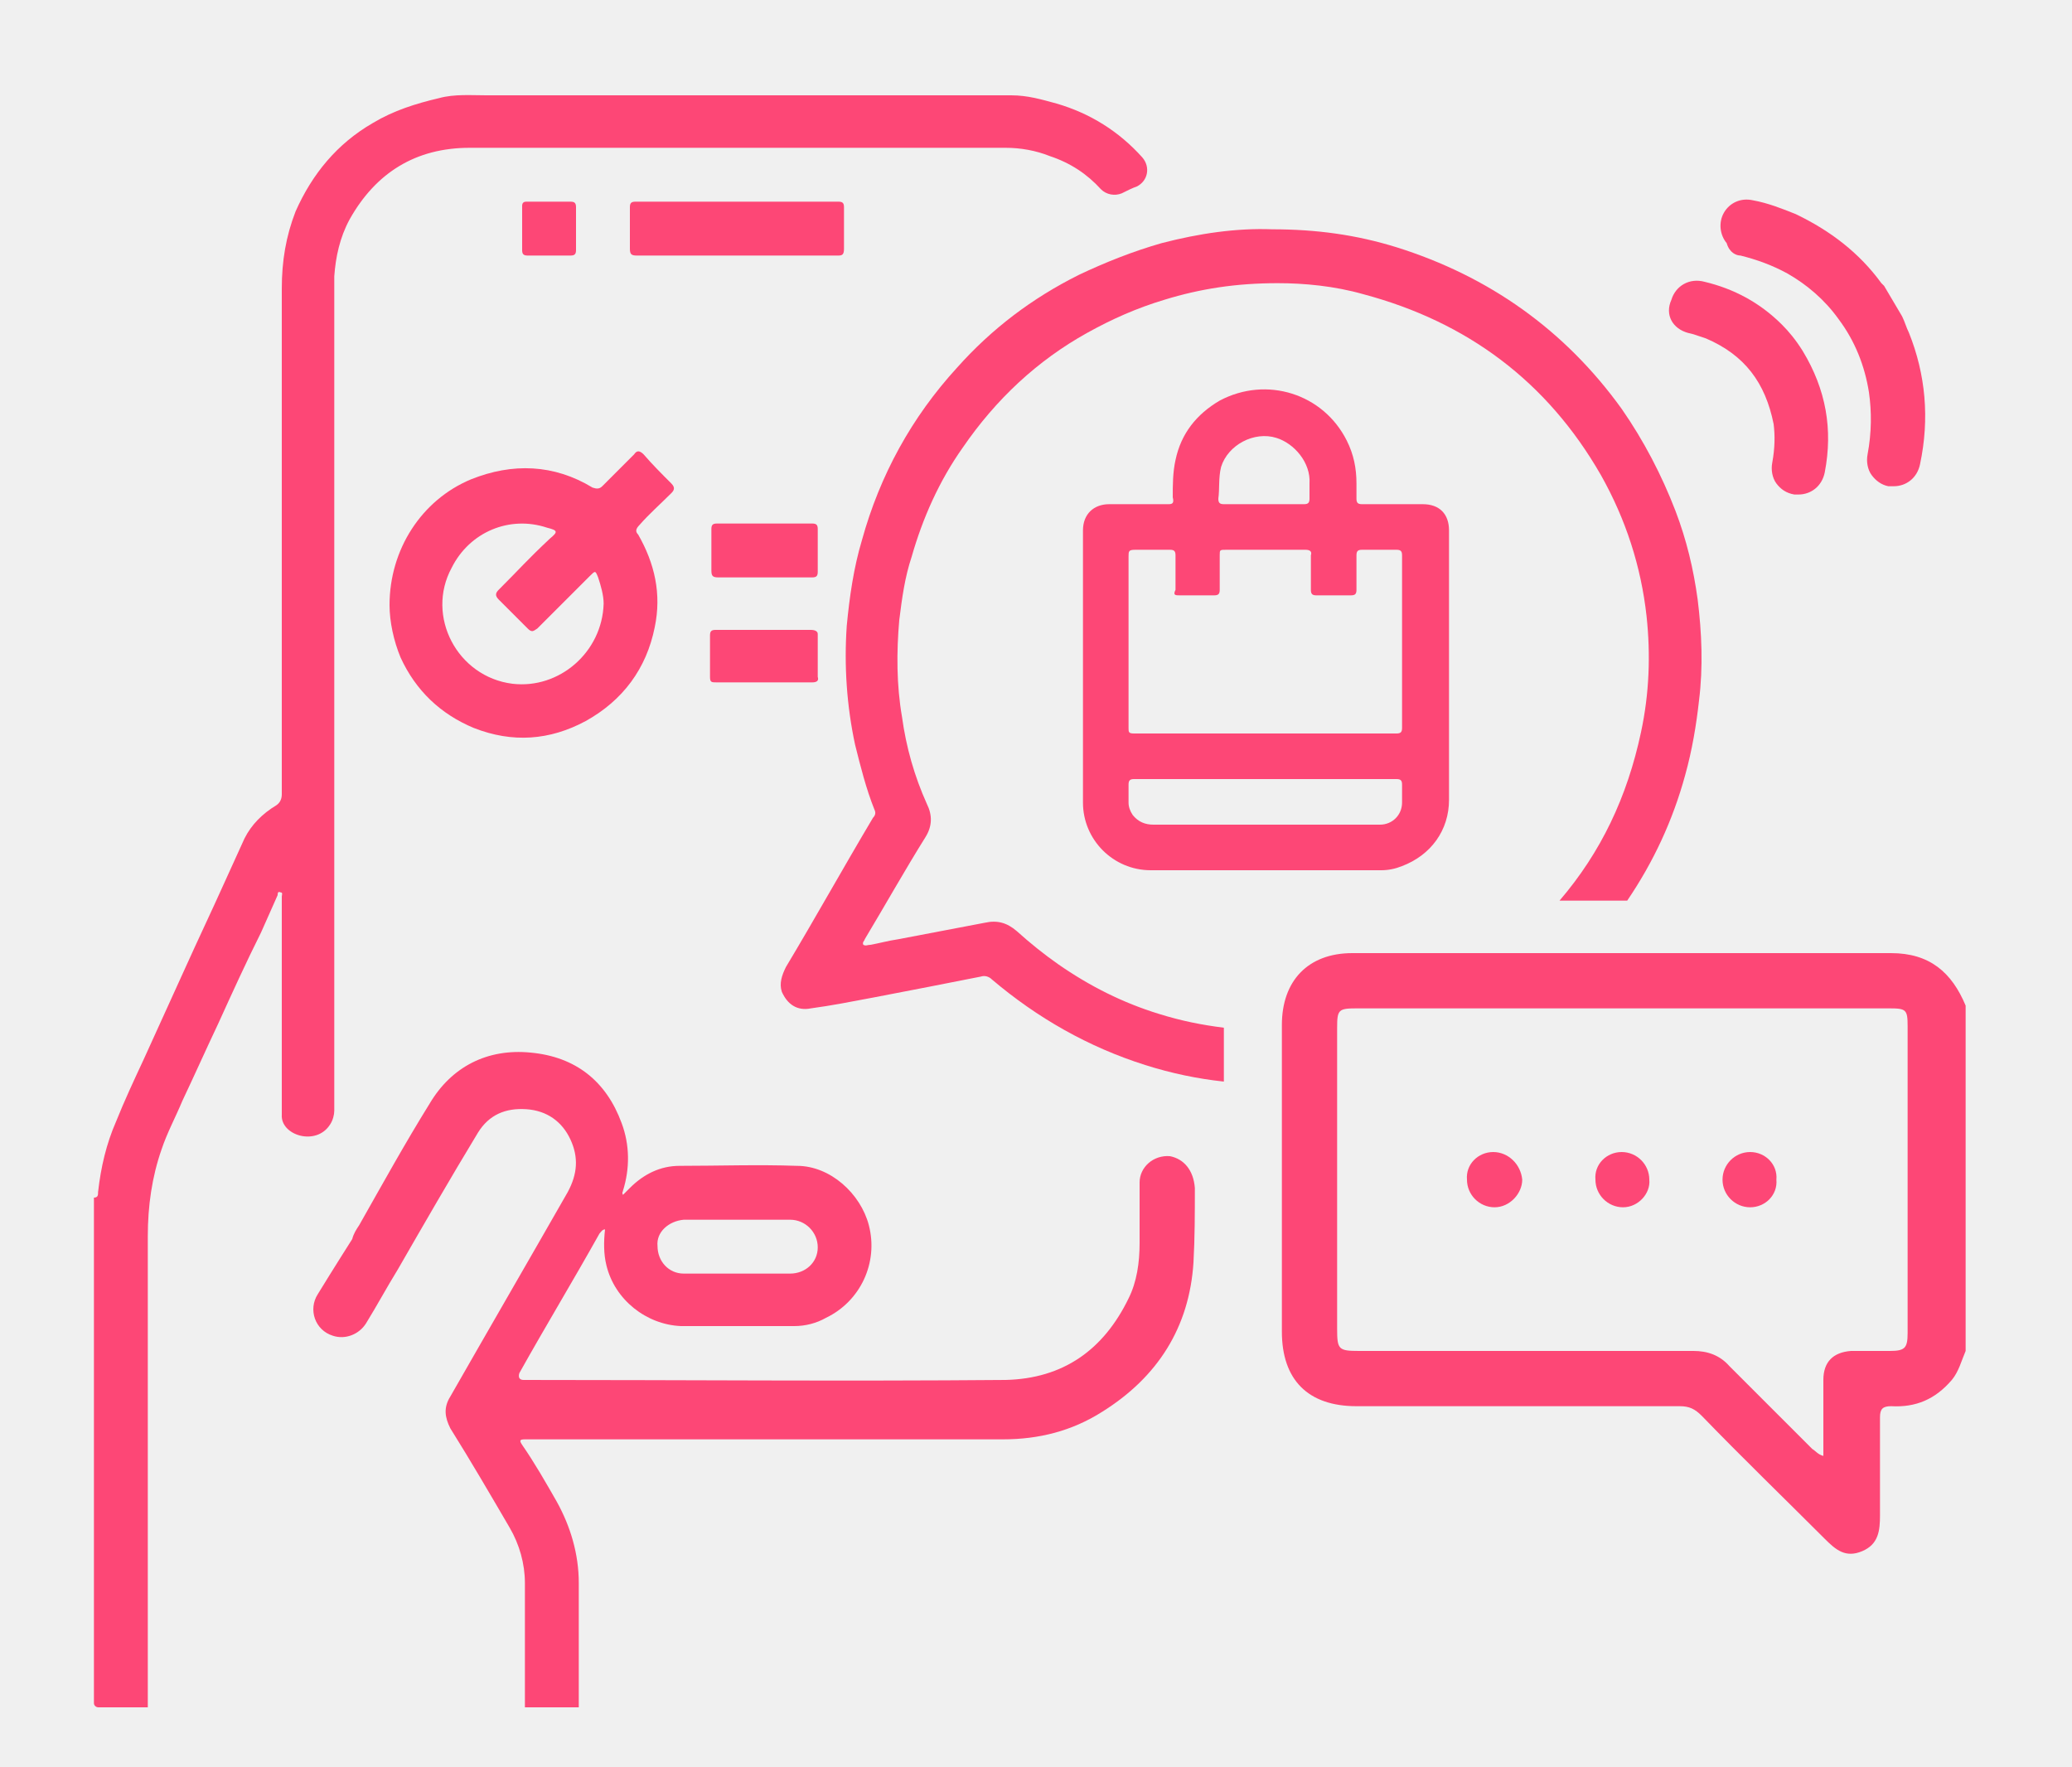
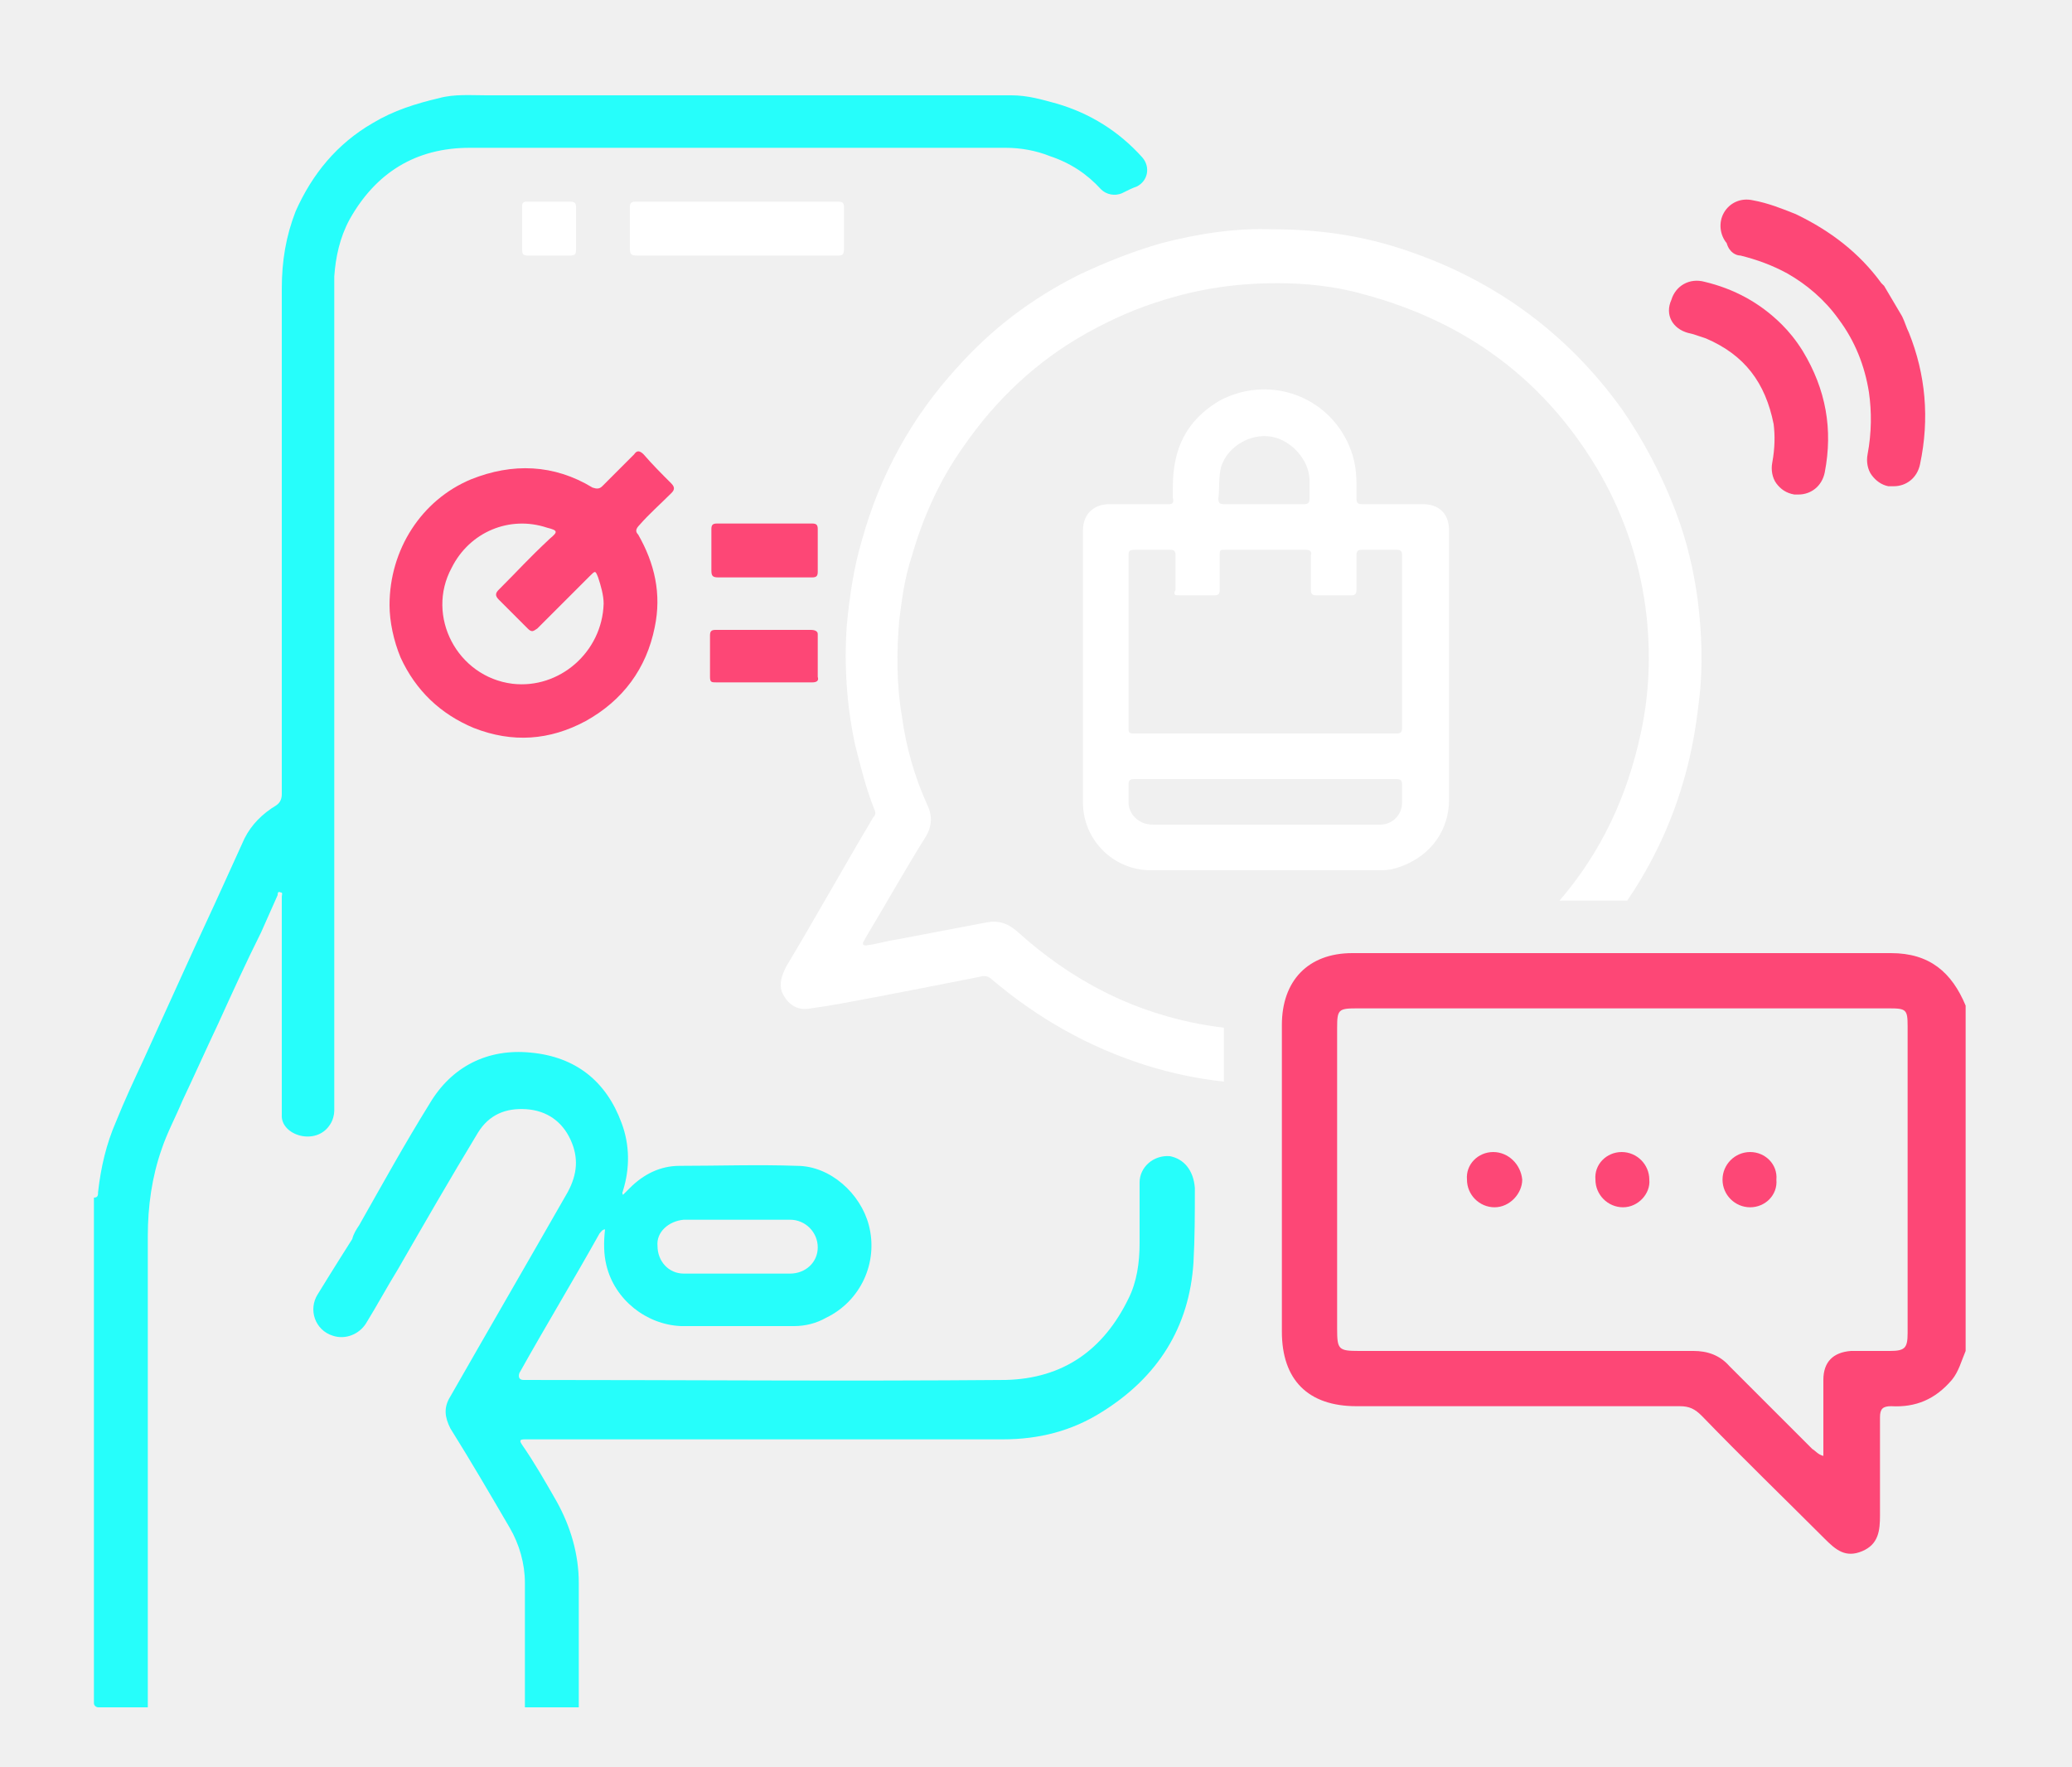
<svg xmlns="http://www.w3.org/2000/svg" version="1.1" x="0px" y="0px" viewBox="0 0 150 127.9" xml:space="preserve" id="svg118" width="150" height="127.9">
  <defs id="defs122">
	
	
	
</defs>
  <style type="text/css" id="style2">
	.st0{fill:#FD4776;}
+ 	.st1{fill:#26FEFB;}
+ 	.st2{fill:#FFFFFF;}
</style>
  <g id="g34" transform="translate(2)">
    <path class="st0" d="m 134.9,69 c -13,0 -26,0 -39,0 -3.2,0 -5.1,2 -5.1,5.2 0,7.4 0,14.8 0,22.2 0,3.5 1.9,5.4 5.4,5.4 7.8,0 15.6,0 23.4,0 0.7,0 1.1,0.2 1.6,0.7 2.9,3 5.9,5.9 8.9,8.9 0.8,0.8 1.5,1.4 2.7,0.9 1.2,-0.5 1.3,-1.5 1.3,-2.6 0,-2.4 0,-4.7 0,-7.1 0,-0.6 0.2,-0.8 0.8,-0.8 1.8,0.1 3.2,-0.5 4.4,-1.9 0.5,-0.6 0.7,-1.4 1,-2.1 0,-8.3 0,-16.6 0,-25 -1,-2.4 -2.6,-3.8 -5.4,-3.8 z m 1.2,27.5 c 0,1.1 -0.2,1.3 -1.3,1.3 -0.9,0 -1.9,0 -2.8,0 -1.3,0.1 -2,0.8 -2,2.1 0,1.8 0,3.6 0,5.5 -0.4,-0.1 -0.6,-0.4 -0.8,-0.5 -2,-2 -4,-4 -6,-6 -0.7,-0.8 -1.6,-1.1 -2.6,-1.1 -8.1,0 -16.1,0 -24.2,0 -1.5,0 -1.6,-0.1 -1.6,-1.6 0,-7.3 0,-14.5 0,-21.8 0,-1.3 0.1,-1.4 1.4,-1.4 12.9,0 25.7,0 38.6,0 1.2,0 1.3,0.1 1.3,1.3 0,7.4 0,14.8 0,22.2 z" id="path4" />
    <path class="st0" d="m 106.1,83.4 c -1.1,0 -2,0.9 -1.9,2 0,1.1 0.9,2 2,2 1.1,0 2,-1 2,-2 -0.1,-1.1 -1,-2 -2.1,-2 z" id="path6" />
    <path class="st0" d="m 115.4,83.4 c -1.1,0 -2,0.9 -1.9,2 0,1.1 0.9,2 2,2 1.1,0 2,-1 1.9,-2 0,-1.1 -0.9,-2 -2,-2 z" id="path8" />
    <path class="st0" d="m 124.7,83.4 c -1.1,0 -2,0.9 -2,2 0,1.1 0.9,2 2,2 1.1,0 2,-0.9 1.9,-2 0.1,-1.1 -0.8,-2 -1.9,-2 z" id="path10" />
-     <path class="st0" d="m 21.9,81.4 v 0 c 0.2,-0.3 0.3,-0.7 0.3,-1 0,-21.3 0,-38.2 0,-59.5 0,-0.3 0,-0.6 0,-0.9 0.1,-1.4 0.4,-2.8 1.1,-4.1 1.9,-3.4 4.8,-5.2 8.7,-5.2 12.9,0 25.8,0 38.8,0 1.1,0 2.2,0.2 3.2,0.6 1.5,0.5 2.7,1.3 3.7,2.4 0.4,0.4 1,0.5 1.5,0.3 0.4,-0.2 0.8,-0.4 1.1,-0.5 0.8,-0.4 1,-1.4 0.4,-2.1 0,0 0,0 0,0 C 79,9.5 76.9,8.2 74.5,7.5 73.4,7.2 72.4,6.9 71.2,6.9 c -12.7,0 -25.4,0 -38,0 -1.1,0 -2.3,-0.1 -3.4,0.2 -1.7,0.4 -3.3,0.9 -4.8,1.8 -2.6,1.5 -4.4,3.7 -5.6,6.4 -0.7,1.8 -1,3.6 -1,5.6 0,9.5 0,18.9 0,28.4 0,2.7 0,5.5 0,8.2 0,0.3 -0.1,0.6 -0.4,0.8 -1,0.6 -1.8,1.4 -2.3,2.4 -0.5,1.1 -1,2.2 -1.5,3.3 -0.9,2 -1.9,4.1 -2.8,6.1 -1,2.2 -2,4.4 -3,6.6 -0.7,1.5 -1.4,3 -2,4.5 -0.7,1.6 -1.1,3.3 -1.3,5.1 0,0.2 0,0.4 -0.3,0.4 0,12.2 0,24.4 0,36.6 0,0.2 0.2,0.3 0.3,0.3 1.2,0 2.4,0 3.6,0 0,-0.2 0,-0.5 0,-0.7 0,-11.1 0,-22.3 0,-33.4 0,-2.2 0.3,-4.3 1,-6.3 0.4,-1.2 1,-2.3 1.5,-3.5 0.9,-1.9 1.7,-3.7 2.6,-5.6 1,-2.2 2,-4.4 3.1,-6.6 0.4,-0.9 0.8,-1.8 1.2,-2.7 0,-0.1 0,-0.3 0.2,-0.2 0.2,0 0.1,0.2 0.1,0.3 0,0.2 0,0.4 0,0.7 0,5 0,9.4 0,15.1 -0.1,1.5 2.5,2.3 3.5,0.7 z" id="path12" />
-     <path class="st0" d="m 82.7,83.7 c -1.2,-0.1 -2.2,0.8 -2.2,1.9 0,1.5 0,2.9 0,4.4 0,1.4 -0.2,2.8 -0.8,4 -1.8,3.7 -4.7,5.8 -8.9,5.9 -11.6,0.1 -23.3,0 -34.9,0 -0.3,0 -0.4,-0.2 -0.3,-0.5 1.9,-3.4 3.9,-6.7 5.8,-10.1 0.1,-0.1 0.2,-0.3 0.4,-0.3 -0.1,0.9 -0.1,1.8 0.1,2.6 0.6,2.5 2.9,4.3 5.4,4.4 2.7,0 5.5,0 8.2,0 0.8,0 1.6,-0.2 2.3,-0.6 2.5,-1.2 3.8,-4 3.1,-6.7 -0.6,-2.3 -2.8,-4.3 -5.2,-4.3 -2.8,-0.1 -5.7,0 -8.5,0 -1.4,0 -2.6,0.6 -3.6,1.6 -0.2,0.2 -0.3,0.3 -0.5,0.5 -0.1,-0.2 0,-0.2 0,-0.3 0.5,-1.6 0.5,-3.3 -0.1,-4.9 -1.1,-3 -3.3,-4.8 -6.6,-5.1 -3.1,-0.3 -5.7,1 -7.3,3.7 -1.8,2.9 -3.4,5.8 -5.1,8.8 -0.2,0.3 -0.4,0.6 -0.5,1 0,0 -1.4,2.2 -2.5,4 -0.7,1.1 -0.2,2.6 1.1,3 0.9,0.3 1.9,-0.1 2.4,-0.9 0.8,-1.3 1.5,-2.6 2.3,-3.9 1.9,-3.3 3.8,-6.6 5.8,-9.9 0.8,-1.3 2,-1.8 3.5,-1.7 1.5,0.1 2.6,0.9 3.2,2.2 0.6,1.3 0.5,2.5 -0.2,3.8 -2.8,4.9 -5.7,9.9 -8.5,14.8 -0.5,0.8 -0.4,1.5 0,2.3 1.5,2.4 2.9,4.8 4.3,7.2 0.7,1.2 1.1,2.6 1.1,4 0,2.8 0,5.5 0,8.3 0,0.2 0,0.4 0,0.7 h 3.9 c 0,-0.1 0,-0.2 0,-0.3 0,-2.9 0,-5.8 0,-8.7 0,-2.1 -0.6,-4.1 -1.6,-5.9 -0.8,-1.4 -1.6,-2.8 -2.5,-4.1 -0.2,-0.3 -0.2,-0.4 0.2,-0.4 0.1,0 0.2,0 0.2,0 11.5,0 22.9,0 34.4,0 2.6,0 5,-0.6 7.2,-2 4,-2.5 6.3,-6.1 6.6,-10.8 0.1,-1.8 0.1,-3.6 0.1,-5.4 -0.1,-1.3 -0.8,-2.1 -1.8,-2.3 z m -35.2,4.6 c 1.9,0 3.9,0 5.8,0 0.6,0 1.3,0 1.9,0 1.1,0 2,0.9 2,2 0,1.1 -0.9,1.9 -2,1.9 -1.3,0 -2.6,0 -3.8,0 v 0 c -1.3,0 -2.6,0 -3.9,0 -1.1,0 -1.9,-0.9 -1.9,-2 -0.1,-1 0.8,-1.8 1.9,-1.9 z" id="path14" />
-     <path class="st0" d="m 74.6,69.8 c -1,-0.7 -2,-1.5 -3,-2.4 -0.7,-0.6 -1.4,-0.8 -2.3,-0.6 -2.1,0.4 -4.2,0.8 -6.3,1.2 -0.7,0.1 -1.4,0.3 -2,0.4 -0.2,0 -0.3,0.1 -0.5,0 -0.1,-0.2 0.1,-0.3 0.1,-0.4 1.5,-2.5 2.9,-5 4.4,-7.4 0.5,-0.8 0.5,-1.6 0.1,-2.4 -0.9,-2 -1.5,-4.1 -1.8,-6.3 -0.4,-2.3 -0.4,-4.7 -0.2,-7 0.2,-1.6 0.4,-3.1 0.9,-4.6 0.8,-2.8 2,-5.5 3.7,-7.9 2.4,-3.5 5.4,-6.3 9,-8.3 1.8,-1 3.6,-1.8 5.6,-2.4 2.6,-0.8 5.2,-1.2 8.2,-1.2 1.9,0 4.1,0.2 6.2,0.8 7.5,2 13.3,6.3 17.2,13.1 1.8,3.2 2.9,6.6 3.3,10.2 0.3,2.8 0.2,5.6 -0.4,8.4 -1,4.7 -2.9,8.7 -5.9,12.2 h 4.9 c 1.9,-2.8 3.3,-5.8 4.2,-9.1 0.5,-1.8 0.8,-3.6 1,-5.4 0.3,-2.4 0.2,-4.9 -0.1,-7.3 -0.3,-2.2 -0.8,-4.3 -1.6,-6.4 -1,-2.6 -2.3,-5.1 -3.9,-7.4 -4.1,-5.7 -9.6,-9.6 -16.3,-11.7 -2.9,-0.9 -5.8,-1.3 -9,-1.3 -2.6,-0.1 -5.3,0.3 -8,1 -2.1,0.6 -4.1,1.4 -6,2.3 -3.4,1.7 -6.3,3.9 -8.8,6.7 -3.3,3.6 -5.6,7.8 -6.9,12.5 -0.6,2 -0.9,4.1 -1.1,6.2 -0.2,2.9 0,5.8 0.6,8.6 0.4,1.6 0.8,3.2 1.4,4.7 0.1,0.2 0.1,0.4 -0.1,0.6 -2.2,3.7 -4.2,7.3 -6.3,10.8 -0.3,0.6 -0.5,1.2 -0.3,1.8 0.4,0.9 1.1,1.4 2.1,1.2 1.5,-0.2 3,-0.5 4.6,-0.8 2.6,-0.5 5.2,-1 7.7,-1.5 0.3,-0.1 0.6,0 0.8,0.2 3.3,2.8 7,4.9 11.1,6.2 1.9,0.6 3.8,1 5.7,1.2 v -3.9 c -1.6,-0.2 -3.1,-0.5 -4.7,-1 -2.6,-0.8 -5,-2 -7.3,-3.6 z" id="path16" />
+     <path class="st1" d="m 21.9,81.4 v 0 c 0.2,-0.3 0.3,-0.7 0.3,-1 0,-21.3 0,-38.2 0,-59.5 0,-0.3 0,-0.6 0,-0.9 0.1,-1.4 0.4,-2.8 1.1,-4.1 1.9,-3.4 4.8,-5.2 8.7,-5.2 12.9,0 25.8,0 38.8,0 1.1,0 2.2,0.2 3.2,0.6 1.5,0.5 2.7,1.3 3.7,2.4 0.4,0.4 1,0.5 1.5,0.3 0.4,-0.2 0.8,-0.4 1.1,-0.5 0.8,-0.4 1,-1.4 0.4,-2.1 0,0 0,0 0,0 C 79,9.5 76.9,8.2 74.5,7.5 73.4,7.2 72.4,6.9 71.2,6.9 c -12.7,0 -25.4,0 -38,0 -1.1,0 -2.3,-0.1 -3.4,0.2 -1.7,0.4 -3.3,0.9 -4.8,1.8 -2.6,1.5 -4.4,3.7 -5.6,6.4 -0.7,1.8 -1,3.6 -1,5.6 0,9.5 0,18.9 0,28.4 0,2.7 0,5.5 0,8.2 0,0.3 -0.1,0.6 -0.4,0.8 -1,0.6 -1.8,1.4 -2.3,2.4 -0.5,1.1 -1,2.2 -1.5,3.3 -0.9,2 -1.9,4.1 -2.8,6.1 -1,2.2 -2,4.4 -3,6.6 -0.7,1.5 -1.4,3 -2,4.5 -0.7,1.6 -1.1,3.3 -1.3,5.1 0,0.2 0,0.4 -0.3,0.4 0,12.2 0,24.4 0,36.6 0,0.2 0.2,0.3 0.3,0.3 1.2,0 2.4,0 3.6,0 0,-0.2 0,-0.5 0,-0.7 0,-11.1 0,-22.3 0,-33.4 0,-2.2 0.3,-4.3 1,-6.3 0.4,-1.2 1,-2.3 1.5,-3.5 0.9,-1.9 1.7,-3.7 2.6,-5.6 1,-2.2 2,-4.4 3.1,-6.6 0.4,-0.9 0.8,-1.8 1.2,-2.7 0,-0.1 0,-0.3 0.2,-0.2 0.2,0 0.1,0.2 0.1,0.3 0,0.2 0,0.4 0,0.7 0,5 0,9.4 0,15.1 -0.1,1.5 2.5,2.3 3.5,0.7 z" id="path12" />
+     <path class="st1" d="m 82.7,83.7 c -1.2,-0.1 -2.2,0.8 -2.2,1.9 0,1.5 0,2.9 0,4.4 0,1.4 -0.2,2.8 -0.8,4 -1.8,3.7 -4.7,5.8 -8.9,5.9 -11.6,0.1 -23.3,0 -34.9,0 -0.3,0 -0.4,-0.2 -0.3,-0.5 1.9,-3.4 3.9,-6.7 5.8,-10.1 0.1,-0.1 0.2,-0.3 0.4,-0.3 -0.1,0.9 -0.1,1.8 0.1,2.6 0.6,2.5 2.9,4.3 5.4,4.4 2.7,0 5.5,0 8.2,0 0.8,0 1.6,-0.2 2.3,-0.6 2.5,-1.2 3.8,-4 3.1,-6.7 -0.6,-2.3 -2.8,-4.3 -5.2,-4.3 -2.8,-0.1 -5.7,0 -8.5,0 -1.4,0 -2.6,0.6 -3.6,1.6 -0.2,0.2 -0.3,0.3 -0.5,0.5 -0.1,-0.2 0,-0.2 0,-0.3 0.5,-1.6 0.5,-3.3 -0.1,-4.9 -1.1,-3 -3.3,-4.8 -6.6,-5.1 -3.1,-0.3 -5.7,1 -7.3,3.7 -1.8,2.9 -3.4,5.8 -5.1,8.8 -0.2,0.3 -0.4,0.6 -0.5,1 0,0 -1.4,2.2 -2.5,4 -0.7,1.1 -0.2,2.6 1.1,3 0.9,0.3 1.9,-0.1 2.4,-0.9 0.8,-1.3 1.5,-2.6 2.3,-3.9 1.9,-3.3 3.8,-6.6 5.8,-9.9 0.8,-1.3 2,-1.8 3.5,-1.7 1.5,0.1 2.6,0.9 3.2,2.2 0.6,1.3 0.5,2.5 -0.2,3.8 -2.8,4.9 -5.7,9.9 -8.5,14.8 -0.5,0.8 -0.4,1.5 0,2.3 1.5,2.4 2.9,4.8 4.3,7.2 0.7,1.2 1.1,2.6 1.1,4 0,2.8 0,5.5 0,8.3 0,0.2 0,0.4 0,0.7 h 3.9 c 0,-0.1 0,-0.2 0,-0.3 0,-2.9 0,-5.8 0,-8.7 0,-2.1 -0.6,-4.1 -1.6,-5.9 -0.8,-1.4 -1.6,-2.8 -2.5,-4.1 -0.2,-0.3 -0.2,-0.4 0.2,-0.4 0.1,0 0.2,0 0.2,0 11.5,0 22.9,0 34.4,0 2.6,0 5,-0.6 7.2,-2 4,-2.5 6.3,-6.1 6.6,-10.8 0.1,-1.8 0.1,-3.6 0.1,-5.4 -0.1,-1.3 -0.8,-2.1 -1.8,-2.3 z m -35.2,4.6 c 1.9,0 3.9,0 5.8,0 0.6,0 1.3,0 1.9,0 1.1,0 2,0.9 2,2 0,1.1 -0.9,1.9 -2,1.9 -1.3,0 -2.6,0 -3.8,0 v 0 c -1.3,0 -2.6,0 -3.9,0 -1.1,0 -1.9,-0.9 -1.9,-2 -0.1,-1 0.8,-1.8 1.9,-1.9 z" id="path14" />
+     <path class="st2" d="m 74.6,69.8 c -1,-0.7 -2,-1.5 -3,-2.4 -0.7,-0.6 -1.4,-0.8 -2.3,-0.6 -2.1,0.4 -4.2,0.8 -6.3,1.2 -0.7,0.1 -1.4,0.3 -2,0.4 -0.2,0 -0.3,0.1 -0.5,0 -0.1,-0.2 0.1,-0.3 0.1,-0.4 1.5,-2.5 2.9,-5 4.4,-7.4 0.5,-0.8 0.5,-1.6 0.1,-2.4 -0.9,-2 -1.5,-4.1 -1.8,-6.3 -0.4,-2.3 -0.4,-4.7 -0.2,-7 0.2,-1.6 0.4,-3.1 0.9,-4.6 0.8,-2.8 2,-5.5 3.7,-7.9 2.4,-3.5 5.4,-6.3 9,-8.3 1.8,-1 3.6,-1.8 5.6,-2.4 2.6,-0.8 5.2,-1.2 8.2,-1.2 1.9,0 4.1,0.2 6.2,0.8 7.5,2 13.3,6.3 17.2,13.1 1.8,3.2 2.9,6.6 3.3,10.2 0.3,2.8 0.2,5.6 -0.4,8.4 -1,4.7 -2.9,8.7 -5.9,12.2 h 4.9 c 1.9,-2.8 3.3,-5.8 4.2,-9.1 0.5,-1.8 0.8,-3.6 1,-5.4 0.3,-2.4 0.2,-4.9 -0.1,-7.3 -0.3,-2.2 -0.8,-4.3 -1.6,-6.4 -1,-2.6 -2.3,-5.1 -3.9,-7.4 -4.1,-5.7 -9.6,-9.6 -16.3,-11.7 -2.9,-0.9 -5.8,-1.3 -9,-1.3 -2.6,-0.1 -5.3,0.3 -8,1 -2.1,0.6 -4.1,1.4 -6,2.3 -3.4,1.7 -6.3,3.9 -8.8,6.7 -3.3,3.6 -5.6,7.8 -6.9,12.5 -0.6,2 -0.9,4.1 -1.1,6.2 -0.2,2.9 0,5.8 0.6,8.6 0.4,1.6 0.8,3.2 1.4,4.7 0.1,0.2 0.1,0.4 -0.1,0.6 -2.2,3.7 -4.2,7.3 -6.3,10.8 -0.3,0.6 -0.5,1.2 -0.3,1.8 0.4,0.9 1.1,1.4 2.1,1.2 1.5,-0.2 3,-0.5 4.6,-0.8 2.6,-0.5 5.2,-1 7.7,-1.5 0.3,-0.1 0.6,0 0.8,0.2 3.3,2.8 7,4.9 11.1,6.2 1.9,0.6 3.8,1 5.7,1.2 v -3.9 c -1.6,-0.2 -3.1,-0.5 -4.7,-1 -2.6,-0.8 -5,-2 -7.3,-3.6 z" id="path16" />
    <path class="st0" d="m 46.6,35.7 c 0.2,-0.2 0.3,-0.4 0,-0.7 -0.7,-0.7 -1.4,-1.4 -2,-2.1 -0.3,-0.3 -0.5,-0.3 -0.7,0 -0.8,0.8 -1.5,1.5 -2.3,2.3 -0.2,0.2 -0.4,0.2 -0.7,0.1 -2.8,-1.7 -5.8,-1.8 -8.8,-0.6 -3.6,1.5 -5.9,5.1 -5.9,9.1 0,1.2 0.3,2.6 0.8,3.8 1.1,2.4 2.9,4.1 5.3,5.1 2.8,1.1 5.5,0.9 8.1,-0.5 2.7,-1.5 4.4,-3.8 5,-6.8 0.5,-2.4 0,-4.6 -1.2,-6.7 C 44,38.5 44,38.3 44.3,38 45,37.2 45.8,36.5 46.6,35.7 Z M 35.1,49.5 c -4,-0.5 -6.3,-4.9 -4.4,-8.4 1.3,-2.6 4.2,-3.8 6.9,-2.9 0.8,0.2 0.8,0.3 0.2,0.8 -1.7,1.6 -2.1,2.1 -3.7,3.7 -0.2,0.2 -0.3,0.4 0,0.7 0.7,0.7 1.4,1.4 2.1,2.1 0.3,0.3 0.4,0.2 0.7,0 1.7,-1.7 2.1,-2.1 3.8,-3.8 0.4,-0.4 0.4,-0.4 0.6,0.1 0.2,0.6 0.4,1.3 0.4,1.9 -0.1,3.5 -3.2,6.2 -6.6,5.8 z" id="path18" />
-     <path class="st0" d="m 59.1,18 c 0,-1 0,-2 0,-3 0,-0.3 -0.1,-0.4 -0.4,-0.4 -4.9,0 -9.8,0 -14.7,0 -0.3,0 -0.4,0.1 -0.4,0.4 0,1 0,2 0,3 0,0.4 0.1,0.5 0.5,0.5 2.4,0 4.9,0 7.3,0 2.4,0 4.9,0 7.3,0 0.3,0 0.4,-0.1 0.4,-0.5 z" id="path20" />
+     <path class="st2" d="m 59.1,18 c 0,-1 0,-2 0,-3 0,-0.3 -0.1,-0.4 -0.4,-0.4 -4.9,0 -9.8,0 -14.7,0 -0.3,0 -0.4,0.1 -0.4,0.4 0,1 0,2 0,3 0,0.4 0.1,0.5 0.5,0.5 2.4,0 4.9,0 7.3,0 2.4,0 4.9,0 7.3,0 0.3,0 0.4,-0.1 0.4,-0.5 z" id="path20" />
    <path class="st0" d="m 57.2,38.3 c 0,-0.3 -0.1,-0.4 -0.4,-0.4 -2.3,0 -4.6,0 -6.9,0 -0.3,0 -0.4,0.1 -0.4,0.4 0,1 0,2 0,3 0,0.4 0.1,0.5 0.5,0.5 1.1,0 2.3,0 3.4,0 1.1,0 2.3,0 3.4,0 0.3,0 0.4,-0.1 0.4,-0.4 0,-1.1 0,-2.1 0,-3.1 z" id="path22" />
    <path class="st0" d="m 56.7,45.6 c -2.3,0 -4.6,0 -6.9,0 -0.3,0 -0.4,0.1 -0.4,0.4 0,1 0,2 0,3 0,0.4 0.1,0.4 0.5,0.4 1.1,0 2.3,0 3.4,0 1.2,0 2.3,0 3.5,0 0.3,0 0.5,-0.1 0.4,-0.4 0,-1 0,-2 0,-3.1 0,-0.2 -0.2,-0.3 -0.5,-0.3 z" id="path24" />
-     <path class="st0" d="m 39.3,14.6 c -1.1,0 -2.1,0 -3.2,0 -0.2,0 -0.3,0.1 -0.3,0.3 0,1.1 0,2.1 0,3.2 0,0.3 0.1,0.4 0.4,0.4 1,0 2.1,0 3.1,0 0.3,0 0.4,-0.1 0.4,-0.4 0,-0.5 0,-1 0,-1.5 0,-0.5 0,-1.1 0,-1.6 0,-0.3 -0.1,-0.4 -0.4,-0.4 z" id="path26" />
+     <path class="st2" d="m 39.3,14.6 c -1.1,0 -2.1,0 -3.2,0 -0.2,0 -0.3,0.1 -0.3,0.3 0,1.1 0,2.1 0,3.2 0,0.3 0.1,0.4 0.4,0.4 1,0 2.1,0 3.1,0 0.3,0 0.4,-0.1 0.4,-0.4 0,-0.5 0,-1 0,-1.5 0,-0.5 0,-1.1 0,-1.6 0,-0.3 -0.1,-0.4 -0.4,-0.4 z" id="path26" />
    <path class="st0" d="m 124,18.5 c 1.2,0.3 2.3,0.7 3.4,1.3 1.4,0.8 2.7,1.9 3.7,3.3 1.2,1.6 1.9,3.4 2.2,5.3 0.2,1.4 0.2,2.9 -0.1,4.5 -0.1,0.5 0,1.1 0.3,1.5 0.3,0.4 0.7,0.7 1.2,0.8 0.1,0 0.3,0 0.4,0 0.9,0 1.7,-0.6 1.9,-1.6 0.7,-3.3 0.4,-6.5 -0.8,-9.5 -0.2,-0.4 -0.3,-0.8 -0.5,-1.2 l -1.3,-2.2 -0.2,-0.2 c -1.6,-2.2 -3.7,-3.8 -6.2,-5 -1,-0.4 -2,-0.8 -3.1,-1 -0.9,-0.2 -1.7,0.2 -2.1,0.9 -0.4,0.7 -0.3,1.6 0.2,2.2 0.2,0.7 0.7,0.9 1,0.9 z" id="path28" />
    <path class="st0" d="m 120.2,24.1 0.4,0.1 c 0.3,0.1 0.6,0.2 0.9,0.3 2.8,1.2 4.3,3.2 4.9,6.2 0.1,0.8 0.1,1.7 -0.1,2.8 -0.1,0.5 0,1.1 0.3,1.5 0.3,0.4 0.7,0.7 1.3,0.8 0.1,0 0.2,0 0.3,0 0.9,0 1.7,-0.6 1.9,-1.6 0.6,-3.1 0.1,-6 -1.6,-8.8 v 0 c -0.5,-0.8 -1,-1.4 -1.5,-1.9 -1.6,-1.6 -3.5,-2.6 -5.6,-3.1 -1.1,-0.3 -2.1,0.3 -2.4,1.3 -0.5,1.1 0.1,2.1 1.2,2.4 z" id="path30" />
-     <path class="st0" d="m 82.6,36.5 c -1.4,0 -2.9,0 -4.3,0 -1.1,0 -1.9,0.7 -1.9,1.9 0,3.3 0,6.6 0,9.9 0,0 0,0 0,0 0,3.3 0,6.5 0,9.8 0,2.7 2.2,4.9 4.9,4.9 5.6,0 11.1,0 16.7,0 0.5,0 1,-0.1 1.5,-0.3 2.1,-0.8 3.4,-2.6 3.4,-4.8 0,-6.5 0,-13 0,-19.5 0,-1.2 -0.7,-1.9 -1.9,-1.9 -1.5,0 -2.9,0 -4.4,0 -0.3,0 -0.4,-0.1 -0.4,-0.4 0,-0.4 0,-0.8 0,-1.1 0,-1.1 -0.2,-2.1 -0.7,-3.1 -1.7,-3.4 -5.8,-4.7 -9.2,-2.9 -1.7,1 -2.8,2.4 -3.2,4.3 -0.2,0.9 -0.2,1.8 -0.2,2.7 0.1,0.4 0,0.5 -0.3,0.5 z m 16.9,21.6 c 0,0.9 -0.7,1.6 -1.6,1.6 -0.1,0 -0.2,0 -0.2,0 -5.4,0 -10.8,0 -16.2,0 -0.6,0 -1.1,-0.2 -1.5,-0.7 -0.2,-0.3 -0.3,-0.6 -0.3,-0.9 0,-0.4 0,-0.9 0,-1.3 0,-0.3 0.1,-0.4 0.4,-0.4 3.2,0 6.4,0 9.5,0 3.2,0 6.4,0 9.5,0 0.3,0 0.4,0.1 0.4,0.4 0,0.4 0,0.8 0,1.3 z M 86.4,33.8 c 0.5,-1.6 2.4,-2.6 4,-2.1 1.3,0.4 2.5,1.8 2.4,3.3 0,0.4 0,0.8 0,1.1 0,0.3 -0.1,0.4 -0.4,0.4 -1,0 -2,0 -2.9,0 -1,0 -2,0 -2.9,0 -0.3,0 -0.4,-0.1 -0.4,-0.4 0.1,-0.7 0,-1.5 0.2,-2.3 z m -3,9.3 c 0.8,0 1.7,0 2.5,0 0.3,0 0.4,-0.1 0.4,-0.4 0,-0.8 0,-1.7 0,-2.5 0,-0.4 0,-0.4 0.5,-0.4 1.9,0 3.8,0 5.7,0 0.3,0 0.5,0.1 0.4,0.4 0,0.8 0,1.7 0,2.5 0,0.3 0.1,0.4 0.4,0.4 0.8,0 1.7,0 2.5,0 0.3,0 0.4,-0.1 0.4,-0.4 0,-0.8 0,-1.7 0,-2.5 0,-0.3 0.1,-0.4 0.4,-0.4 0.8,0 1.7,0 2.5,0 0.3,0 0.4,0.1 0.4,0.4 0,4.2 0,8.4 0,12.5 0,0.3 -0.1,0.4 -0.4,0.4 -3.2,0 -6.4,0 -9.5,0 -3.2,0 -6.3,0 -9.5,0 -0.4,0 -0.4,-0.1 -0.4,-0.4 0,-4.1 0,-8.2 0,-12.4 0,-0.4 0,-0.5 0.5,-0.5 0.8,0 1.6,0 2.5,0 0.3,0 0.4,0.1 0.4,0.4 0,0.8 0,1.7 0,2.5 -0.2,0.4 0,0.4 0.3,0.4 z" id="path32" />
+     <path class="st2" d="m 82.6,36.5 c -1.4,0 -2.9,0 -4.3,0 -1.1,0 -1.9,0.7 -1.9,1.9 0,3.3 0,6.6 0,9.9 0,0 0,0 0,0 0,3.3 0,6.5 0,9.8 0,2.7 2.2,4.9 4.9,4.9 5.6,0 11.1,0 16.7,0 0.5,0 1,-0.1 1.5,-0.3 2.1,-0.8 3.4,-2.6 3.4,-4.8 0,-6.5 0,-13 0,-19.5 0,-1.2 -0.7,-1.9 -1.9,-1.9 -1.5,0 -2.9,0 -4.4,0 -0.3,0 -0.4,-0.1 -0.4,-0.4 0,-0.4 0,-0.8 0,-1.1 0,-1.1 -0.2,-2.1 -0.7,-3.1 -1.7,-3.4 -5.8,-4.7 -9.2,-2.9 -1.7,1 -2.8,2.4 -3.2,4.3 -0.2,0.9 -0.2,1.8 -0.2,2.7 0.1,0.4 0,0.5 -0.3,0.5 z m 16.9,21.6 c 0,0.9 -0.7,1.6 -1.6,1.6 -0.1,0 -0.2,0 -0.2,0 -5.4,0 -10.8,0 -16.2,0 -0.6,0 -1.1,-0.2 -1.5,-0.7 -0.2,-0.3 -0.3,-0.6 -0.3,-0.9 0,-0.4 0,-0.9 0,-1.3 0,-0.3 0.1,-0.4 0.4,-0.4 3.2,0 6.4,0 9.5,0 3.2,0 6.4,0 9.5,0 0.3,0 0.4,0.1 0.4,0.4 0,0.4 0,0.8 0,1.3 z M 86.4,33.8 c 0.5,-1.6 2.4,-2.6 4,-2.1 1.3,0.4 2.5,1.8 2.4,3.3 0,0.4 0,0.8 0,1.1 0,0.3 -0.1,0.4 -0.4,0.4 -1,0 -2,0 -2.9,0 -1,0 -2,0 -2.9,0 -0.3,0 -0.4,-0.1 -0.4,-0.4 0.1,-0.7 0,-1.5 0.2,-2.3 z m -3,9.3 c 0.8,0 1.7,0 2.5,0 0.3,0 0.4,-0.1 0.4,-0.4 0,-0.8 0,-1.7 0,-2.5 0,-0.4 0,-0.4 0.5,-0.4 1.9,0 3.8,0 5.7,0 0.3,0 0.5,0.1 0.4,0.4 0,0.8 0,1.7 0,2.5 0,0.3 0.1,0.4 0.4,0.4 0.8,0 1.7,0 2.5,0 0.3,0 0.4,-0.1 0.4,-0.4 0,-0.8 0,-1.7 0,-2.5 0,-0.3 0.1,-0.4 0.4,-0.4 0.8,0 1.7,0 2.5,0 0.3,0 0.4,0.1 0.4,0.4 0,4.2 0,8.4 0,12.5 0,0.3 -0.1,0.4 -0.4,0.4 -3.2,0 -6.4,0 -9.5,0 -3.2,0 -6.3,0 -9.5,0 -0.4,0 -0.4,-0.1 -0.4,-0.4 0,-4.1 0,-8.2 0,-12.4 0,-0.4 0,-0.5 0.5,-0.5 0.8,0 1.6,0 2.5,0 0.3,0 0.4,0.1 0.4,0.4 0,0.8 0,1.7 0,2.5 -0.2,0.4 0,0.4 0.3,0.4 z" id="path32" />
  </g>
  <g id="Capa_2">
</g>
</svg>
